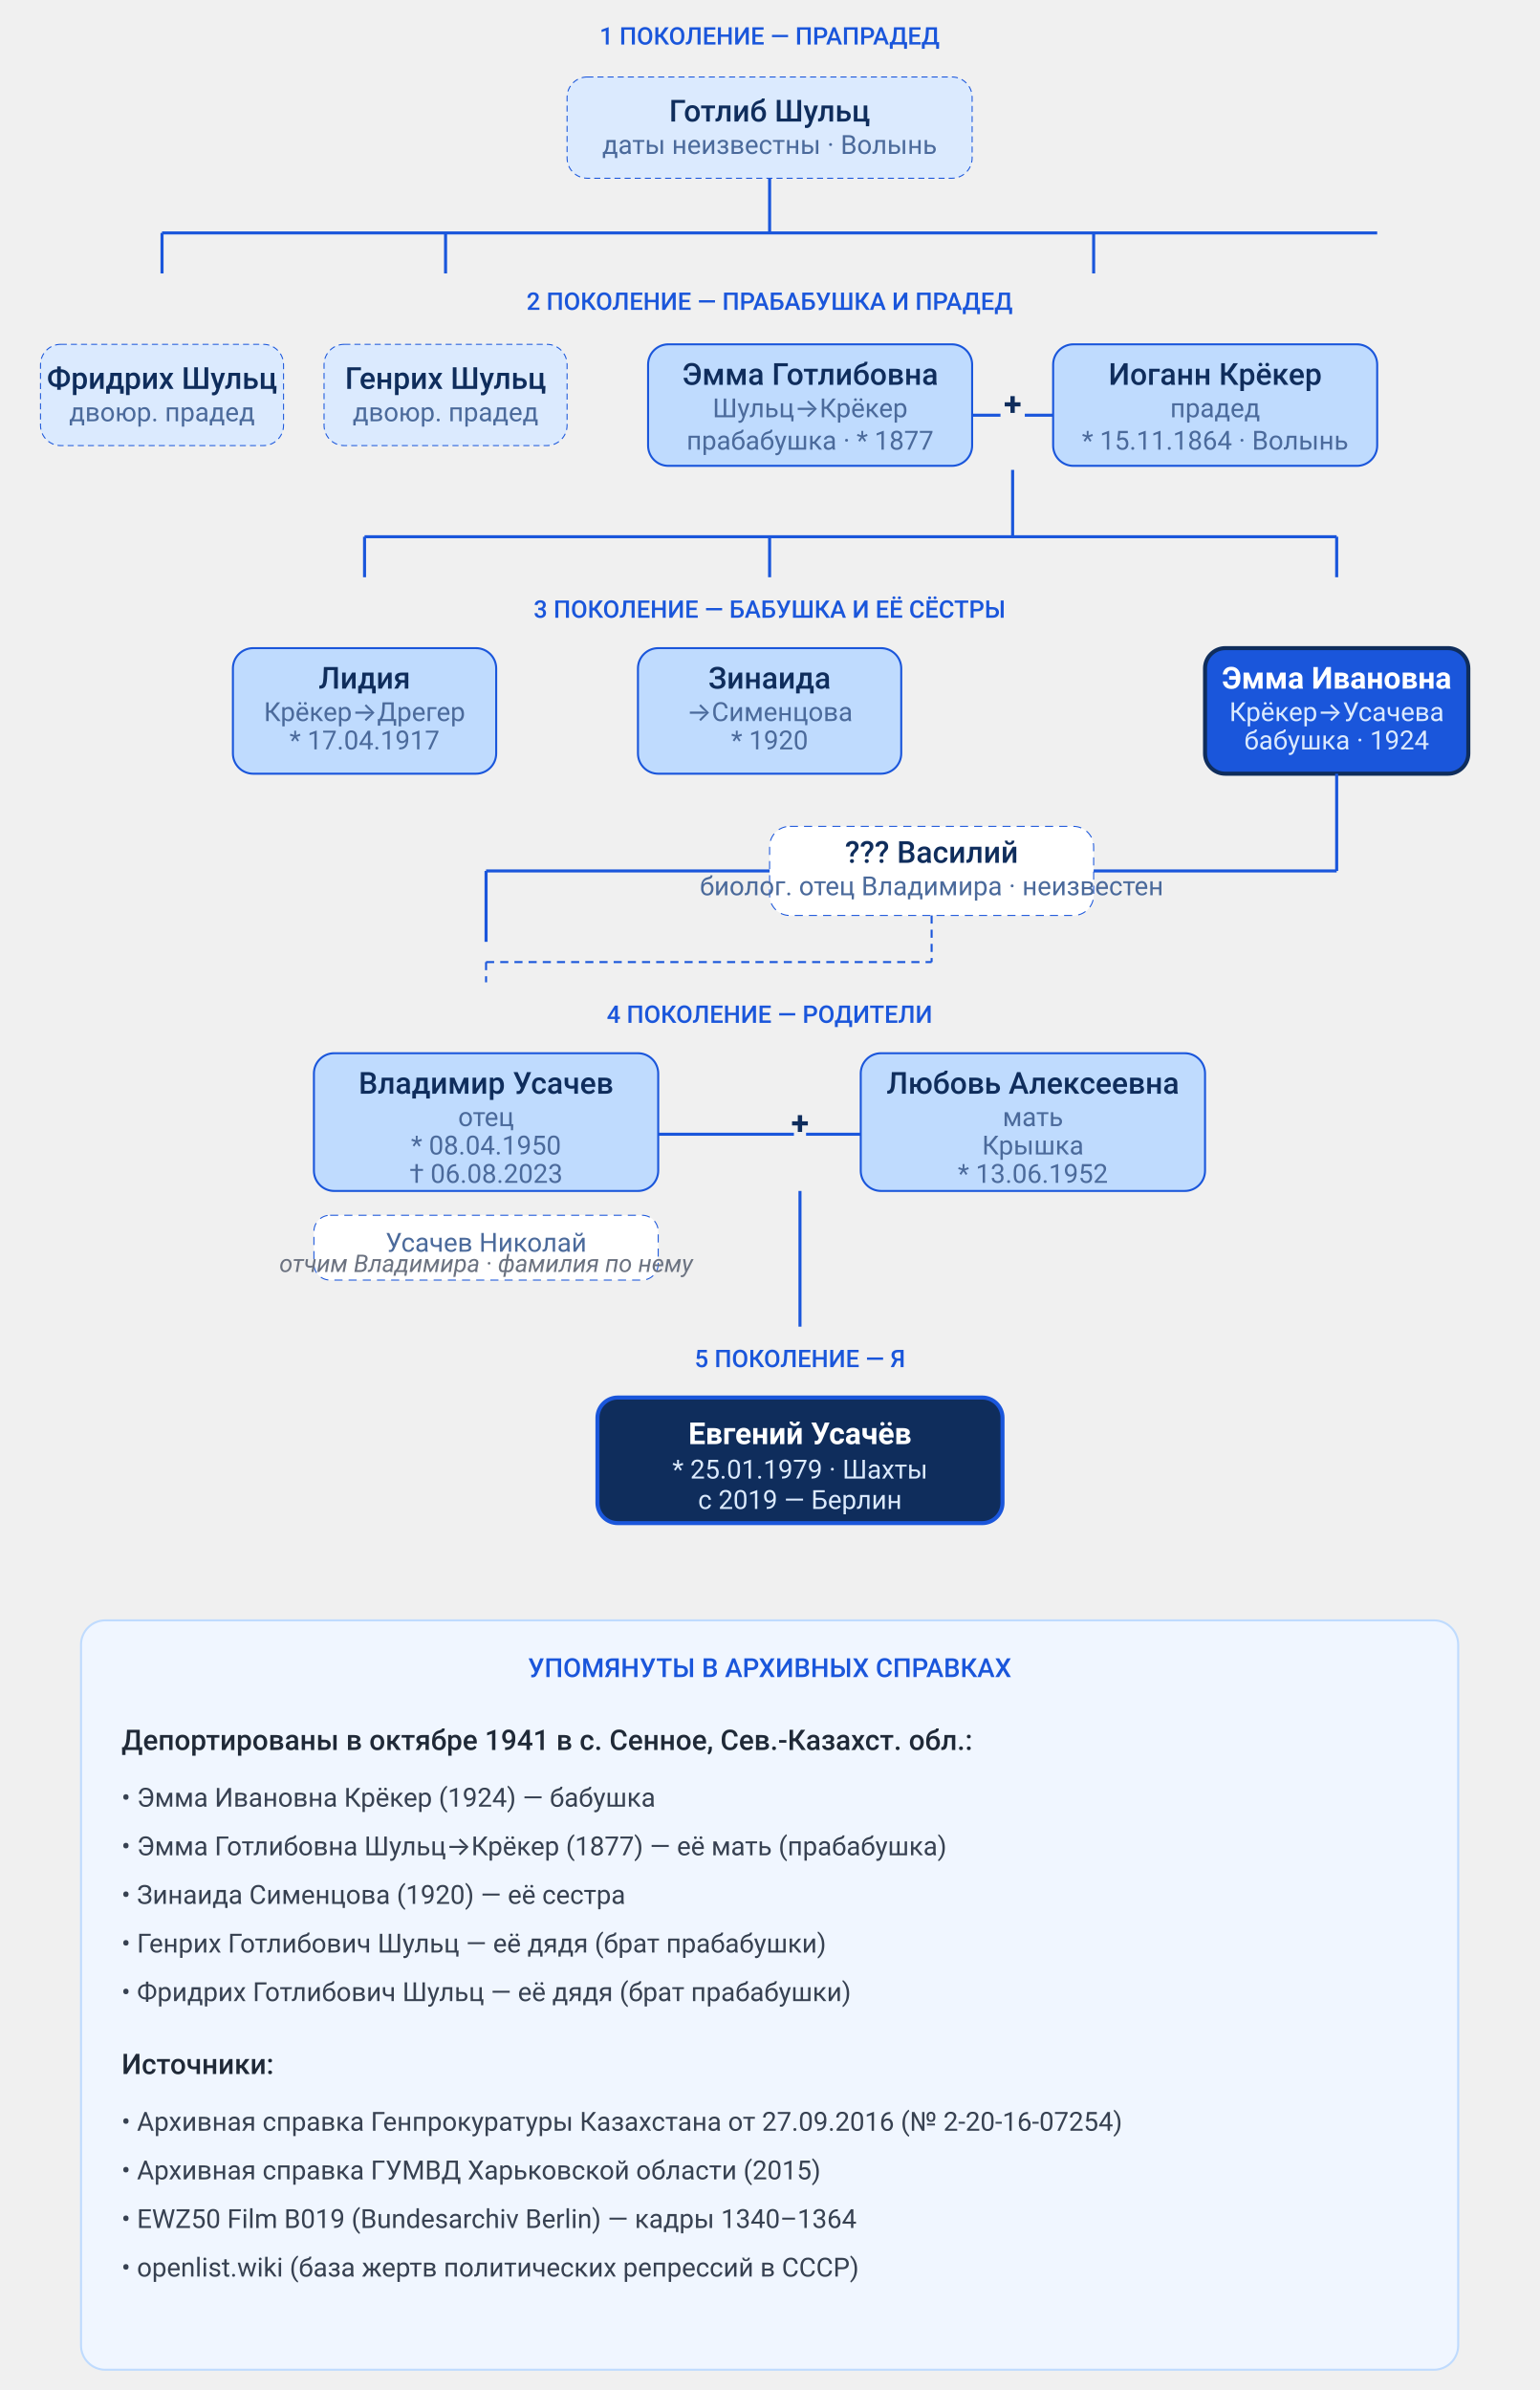
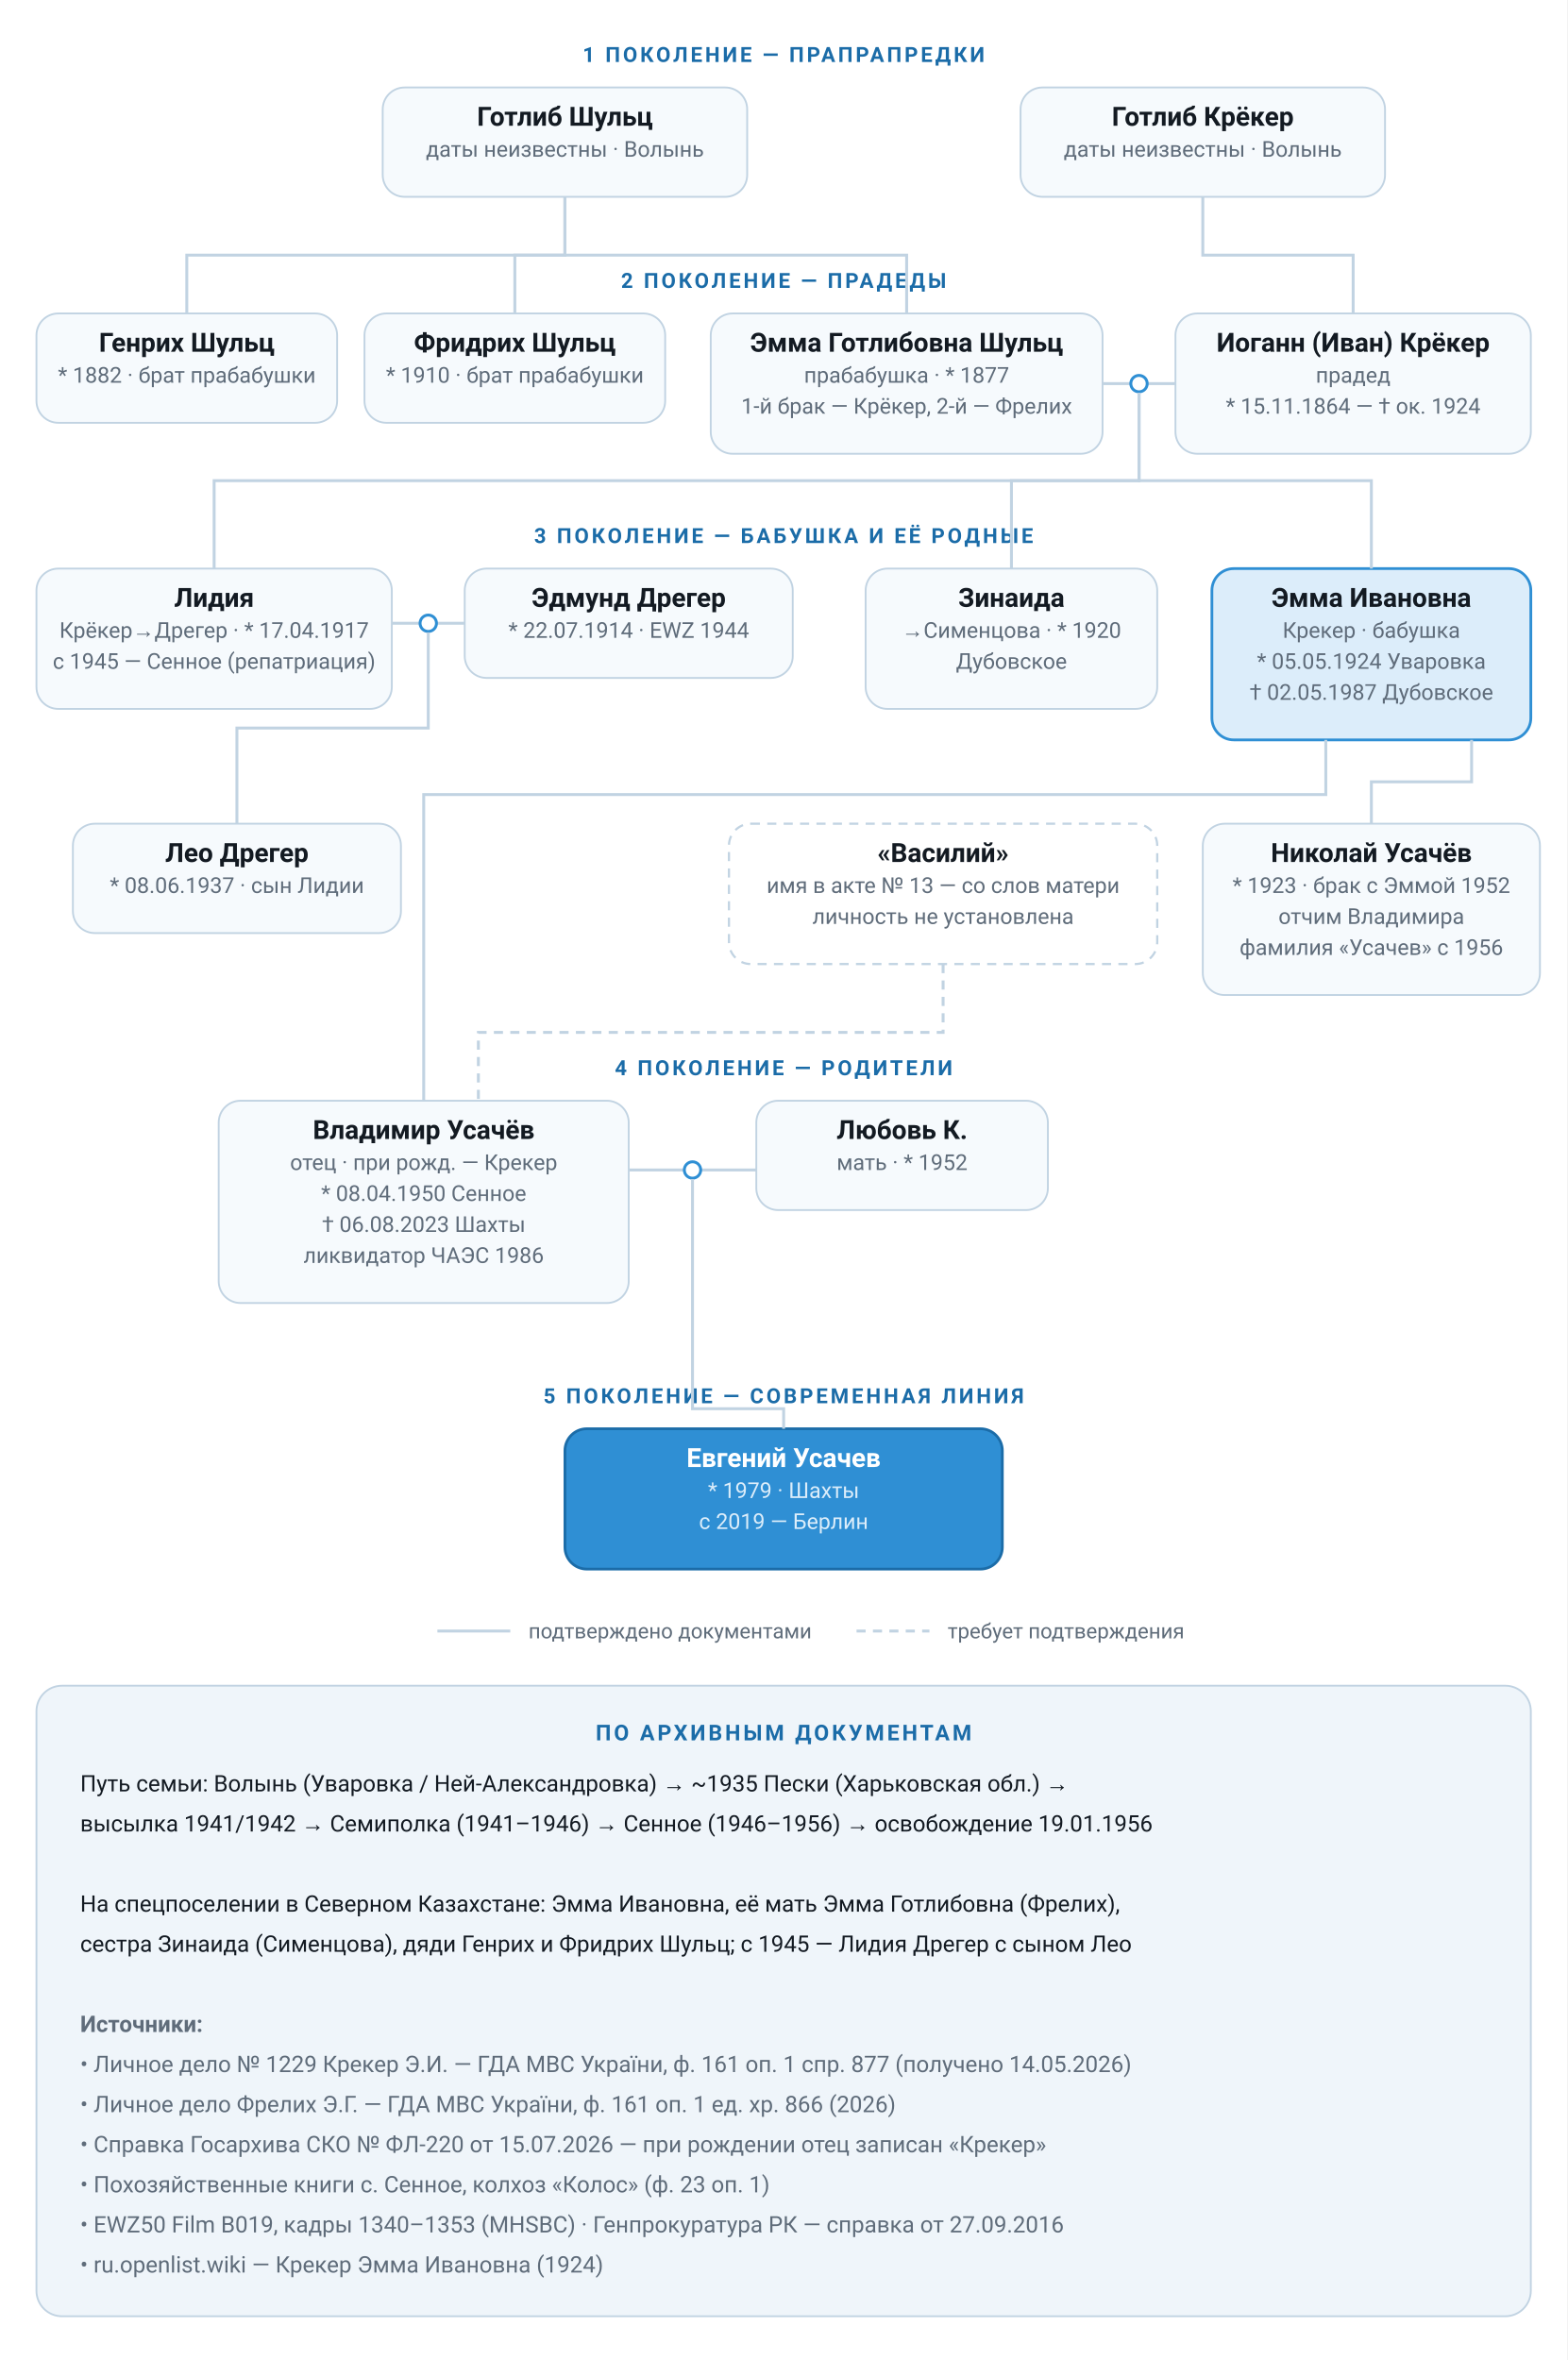
- <svg xmlns="http://www.w3.org/2000/svg" width="100%" viewBox="0 0 760 1180" role="img" font-family="-apple-system, BlinkMacSystemFont, &quot;Segoe UI&quot;, Roboto, sans-serif">
-   <style>
-   .lbl-gen { font-size: 12px; font-weight: 500; fill: #1a56db; text-anchor: middle; }
-   .name { font-size: 15px; font-weight: 500; fill: #0f2d5c; text-anchor: middle; }
-   .name-me { font-size: 15px; font-weight: 600; fill: #fff; text-anchor: middle; }
-   .name-grand { font-size: 15px; font-weight: 600; fill: #fff; text-anchor: middle; }
-   .meta { font-size: 13px; fill: #4b6a9b; text-anchor: middle; }
-   .meta-light { font-size: 13px; fill: #dbeafe; text-anchor: middle; }
-   .meta-grand { font-size: 13px; fill: #dbeafe; text-anchor: middle; }
-   .plus { font-size: 16px; font-weight: 600; fill: #0f2d5c; text-anchor: middle; }
-   .small-note { font-size: 12px; fill: #6b7280; text-anchor: middle; font-style: italic; }
-   .arch-title { font-size: 13px; font-weight: 500; fill: #1a56db; text-anchor: middle; }
-   .arch-text { font-size: 14px; fill: #1f2937; }
-   .arch-line { font-size: 13px; fill: #374151; }
-   .ancestor-box { fill: #dbeafe; stroke: #1a56db; stroke-width: 0.5; stroke-dasharray: 3,2; }
-   .person-box { fill: #bfdbfe; stroke: #1a56db; stroke-width: 1; }
-   .grand-box { fill: #1a56db; stroke: #0f2d5c; stroke-width: 2; }
-   .me-box { fill: #0f2d5c; stroke: #1a56db; stroke-width: 2; }
-   .unknown-box { fill: #fff; stroke: #1a56db; stroke-width: 0.5; stroke-dasharray: 4,3; }
-   .conn { stroke: #1a56db; stroke-width: 1.5; fill: none; }
-   .conn-dash { stroke: #1a56db; stroke-width: 1; fill: none; stroke-dasharray: 4,3; }
- </style>
-   <text x="380" y="22" class="lbl-gen">1 ПОКОЛЕНИЕ — ПРАПРАДЕД</text>
-   <rect x="280" y="38" width="200" height="50" rx="10" class="ancestor-box" />
-   <text x="380" y="60" class="name">Готлиб Шульц</text>
-   <text x="380" y="76" class="meta">даты неизвестны · Волынь</text>
-   <line x1="380" y1="88" x2="380" y2="115" class="conn" />
-   <line x1="80" y1="115" x2="680" y2="115" class="conn" />
-   <line x1="80" y1="115" x2="80" y2="135" class="conn" />
-   <line x1="220" y1="115" x2="220" y2="135" class="conn" />
-   <line x1="540" y1="115" x2="540" y2="135" class="conn" />
-   <text x="380" y="153" class="lbl-gen">2 ПОКОЛЕНИЕ — ПРАБАБУШКА И ПРАДЕД</text>
-   <rect x="20" y="170" width="120" height="50" rx="10" class="ancestor-box" />
-   <text x="80" y="192" class="name">Фридрих Шульц</text>
-   <text x="80" y="208" class="meta">двоюр. прадед</text>
-   <rect x="160" y="170" width="120" height="50" rx="10" class="ancestor-box" />
-   <text x="220" y="192" class="name">Генрих Шульц</text>
-   <text x="220" y="208" class="meta">двоюр. прадед</text>
-   <rect x="320" y="170" width="160" height="60" rx="10" class="person-box" />
-   <text x="400" y="190" class="name">Эмма Готлибовна</text>
-   <text x="400" y="206" class="meta">Шульц→Крёкер</text>
-   <text x="400" y="222" class="meta">прабабушка · * 1877</text>
-   <text x="500" y="205" class="plus">+</text>
-   <rect x="520" y="170" width="160" height="60" rx="10" class="person-box" />
-   <text x="600" y="190" class="name">Иоганн Крёкер</text>
-   <text x="600" y="206" class="meta">прадед</text>
-   <text x="600" y="222" class="meta">* 15.11.1864 · Волынь</text>
-   <line x1="480" y1="205" x2="494" y2="205" class="conn" />
-   <line x1="506" y1="205" x2="520" y2="205" class="conn" />
-   <line x1="500" y1="232" x2="500" y2="265" class="conn" />
-   <line x1="180" y1="265" x2="660" y2="265" class="conn" />
-   <line x1="180" y1="265" x2="180" y2="285" class="conn" />
-   <line x1="380" y1="265" x2="380" y2="285" class="conn" />
-   <line x1="660" y1="265" x2="660" y2="285" class="conn" />
-   <text x="380" y="305" class="lbl-gen">3 ПОКОЛЕНИЕ — БАБУШКА И ЕЁ СЁСТРЫ</text>
-   <rect x="115" y="320" width="130" height="62" rx="10" class="person-box" />
-   <text x="180" y="340" class="name">Лидия</text>
-   <text x="180" y="356" class="meta">Крёкер→Дрегер</text>
-   <text x="180" y="370" class="meta">* 17.04.1917</text>
-   <rect x="315" y="320" width="130" height="62" rx="10" class="person-box" />
-   <text x="380" y="340" class="name">Зинаида</text>
-   <text x="380" y="356" class="meta">→Сименцова</text>
-   <text x="380" y="370" class="meta">* 1920</text>
-   <rect x="595" y="320" width="130" height="62" rx="10" class="grand-box" />
-   <text x="660" y="340" class="name-grand">Эмма Ивановна</text>
-   <text x="660" y="356" class="meta-grand">Крёкер→Усачева</text>
-   <text x="660" y="370" class="meta-grand">бабушка · 1924</text>
-   <line x1="660" y1="382" x2="660" y2="430" class="conn" />
-   <line x1="240" y1="430" x2="660" y2="430" class="conn" />
-   <line x1="240" y1="430" x2="240" y2="465" class="conn" />
-   <rect x="380" y="408" width="160" height="44" rx="10" class="unknown-box" />
-   <text x="460" y="426" class="name">??? Василий</text>
-   <text x="460" y="442" class="meta">биолог. отец Владимира · неизвестен</text>
-   <line x1="460" y1="452" x2="460" y2="475" class="conn-dash" />
-   <line x1="240" y1="475" x2="460" y2="475" class="conn-dash" />
-   <line x1="240" y1="475" x2="240" y2="485" class="conn-dash" />
-   <text x="380" y="505" class="lbl-gen">4 ПОКОЛЕНИЕ — РОДИТЕЛИ</text>
-   <rect x="155" y="520" width="170" height="68" rx="10" class="person-box" />
-   <text x="240" y="540" class="name">Владимир Усачев</text>
-   <text x="240" y="556" class="meta">отец</text>
-   <text x="240" y="570" class="meta">* 08.04.1950</text>
-   <text x="240" y="584" class="meta">† 06.08.2023</text>
-   <text x="395" y="560" class="plus">+</text>
-   <rect x="425" y="520" width="170" height="68" rx="10" class="person-box" />
-   <text x="510" y="540" class="name">Любовь Алексеевна</text>
-   <text x="510" y="556" class="meta">мать</text>
-   <text x="510" y="570" class="meta">Крышка</text>
-   <text x="510" y="584" class="meta">* 13.06.1952</text>
-   <line x1="325" y1="560" x2="392" y2="560" class="conn" />
-   <line x1="398" y1="560" x2="425" y2="560" class="conn" />
-   <rect x="155" y="600" width="170" height="32" rx="8" class="unknown-box" />
-   <text x="240" y="618" class="meta">Усачев Николай</text>
-   <text x="240" y="628" class="small-note">отчим Владимира · фамилия по нему</text>
-   <line x1="395" y1="588" x2="395" y2="655" class="conn" />
-   <text x="395" y="675" class="lbl-gen">5 ПОКОЛЕНИЕ — Я</text>
-   <rect x="295" y="690" width="200" height="62" rx="10" class="me-box" />
-   <text x="395" y="713" class="name-me">Евгений Усачёв</text>
-   <text x="395" y="730" class="meta-light">* 25.01.1979 · Шахты</text>
-   <text x="395" y="745" class="meta-light">с 2019 — Берлин</text>
-   <rect x="40" y="800" width="680" height="370" rx="12" fill="#f0f6ff" stroke="#bfdbfe" stroke-width="1" />
-   <text x="380" y="828" class="arch-title">УПОМЯНУТЫ В АРХИВНЫХ СПРАВКАХ</text>
-   <text x="60" y="864" class="arch-text" font-weight="500">Депортированы в октябре 1941 в с. Сенное, Сев.-Казахст. обл.:</text>
-   <text x="60" y="892" class="arch-line">• Эмма Ивановна Крёкер (1924) — бабушка</text>
-   <text x="60" y="916" class="arch-line">• Эмма Готлибовна Шульц→Крёкер (1877) — её мать (прабабушка)</text>
-   <text x="60" y="940" class="arch-line">• Зинаида Сименцова (1920) — её сестра</text>
-   <text x="60" y="964" class="arch-line">• Генрих Готлибович Шульц — её дядя (брат прабабушки)</text>
-   <text x="60" y="988" class="arch-line">• Фридрих Готлибович Шульц — её дядя (брат прабабушки)</text>
-   <text x="60" y="1024" class="arch-text" font-weight="500">Источники:</text>
-   <text x="60" y="1052" class="arch-line">• Архивная справка Генпрокуратуры Казахстана от 27.09.2016 (№ 2-20-16-07254)</text>
-   <text x="60" y="1076" class="arch-line">• Архивная справка ГУМВД Харьковской области (2015)</text>
-   <text x="60" y="1100" class="arch-line">• EWZ50 Film B019 (Bundesarchiv Berlin) — кадры 1340–1364</text>
-   <text x="60" y="1124" class="arch-line">• openlist.wiki (база жертв политических репрессий в СССР)</text>
+ <svg xmlns="http://www.w3.org/2000/svg" width="100%" viewBox="0 0 860 1295" role="img" font-family="-apple-system, BlinkMacSystemFont, 'Segoe UI', Roboto, 'Helvetica Neue', Arial, sans-serif">
+   <rect x="0" y="0" width="860" height="1295" fill="#ffffff" />
+   <text x="430" y="34" text-anchor="middle" font-size="11.5" font-weight="700" letter-spacing="1.5" fill="#1b6ca8">1 ПОКОЛЕНИЕ — ПРАПРАПРЕДКИ</text>
+   <rect x="210" y="48" width="200" height="60" rx="12" fill="#f6fafd" stroke="#c1d3e2" stroke-width="1" />
+   <text x="310" y="69" text-anchor="middle" font-size="14.5" font-weight="600" fill="#131a22">Готлиб Шульц</text>
+   <text x="310" y="86" text-anchor="middle" font-size="12" fill="#5f6c7a">даты неизвестны · Волынь</text>
+   <rect x="560" y="48" width="200" height="60" rx="12" fill="#f6fafd" stroke="#c1d3e2" stroke-width="1" />
+   <text x="660" y="69" text-anchor="middle" font-size="14.5" font-weight="600" fill="#131a22">Готлиб Крёкер</text>
+   <text x="660" y="86" text-anchor="middle" font-size="12" fill="#5f6c7a">даты неизвестны · Волынь</text>
+   <text x="430" y="158" text-anchor="middle" font-size="11.5" font-weight="700" letter-spacing="1.5" fill="#1b6ca8">2 ПОКОЛЕНИЕ — ПРАДЕДЫ</text>
+   <rect x="20" y="172" width="165" height="60" rx="12" fill="#f6fafd" stroke="#c1d3e2" stroke-width="1" />
+   <text x="102.5" y="193" text-anchor="middle" font-size="14.5" font-weight="600" fill="#131a22">Генрих Шульц</text>
+   <text x="102.5" y="210" text-anchor="middle" font-size="12" fill="#5f6c7a">* 1882 · брат прабабушки</text>
+   <rect x="200" y="172" width="165" height="60" rx="12" fill="#f6fafd" stroke="#c1d3e2" stroke-width="1" />
+   <text x="282.5" y="193" text-anchor="middle" font-size="14.5" font-weight="600" fill="#131a22">Фридрих Шульц</text>
+   <text x="282.5" y="210" text-anchor="middle" font-size="12" fill="#5f6c7a">* 1910 · брат прабабушки</text>
+   <rect x="390" y="172" width="215" height="77" rx="12" fill="#f6fafd" stroke="#c1d3e2" stroke-width="1" />
+   <text x="497.5" y="193" text-anchor="middle" font-size="14.5" font-weight="600" fill="#131a22">Эмма Готлибовна Шульц</text>
+   <text x="497.5" y="210" text-anchor="middle" font-size="12" fill="#5f6c7a">прабабушка · * 1877</text>
+   <text x="497.5" y="227" text-anchor="middle" font-size="12" fill="#5f6c7a">1-й брак — Крёкер, 2-й — Фрелих</text>
+   <rect x="645" y="172" width="195" height="77" rx="12" fill="#f6fafd" stroke="#c1d3e2" stroke-width="1" />
+   <text x="742.5" y="193" text-anchor="middle" font-size="14.5" font-weight="600" fill="#131a22">Иоганн (Иван) Крёкер</text>
+   <text x="742.5" y="210" text-anchor="middle" font-size="12" fill="#5f6c7a">прадед</text>
+   <text x="742.5" y="227" text-anchor="middle" font-size="12" fill="#5f6c7a">* 15.11.1864 — † ок. 1924</text>
+   <path d="M 310 108 V 140 H 102.5 V 172" stroke="#c1d3e2" stroke-width="1.6" fill="none" />
+   <path d="M 310 108 V 140 H 282.5 V 172" stroke="#c1d3e2" stroke-width="1.6" fill="none" />
+   <path d="M 310 108 V 140 H 497.5 V 172" stroke="#c1d3e2" stroke-width="1.6" fill="none" />
+   <path d="M 660 108 V 140 H 742.5 V 172" stroke="#c1d3e2" stroke-width="1.6" fill="none" />
+   <path d="M 605 210.5 L 645 210.5" stroke="#c1d3e2" stroke-width="1.6" fill="none" />
+   <circle cx="625" cy="210.5" r="4.5" fill="#ffffff" stroke="#2f8fd4" stroke-width="1.6" />
+   <text x="430" y="298" text-anchor="middle" font-size="11.5" font-weight="700" letter-spacing="1.5" fill="#1b6ca8">3 ПОКОЛЕНИЕ — БАБУШКА И ЕЁ РОДНЫЕ</text>
+   <rect x="20" y="312" width="195" height="77" rx="12" fill="#f6fafd" stroke="#c1d3e2" stroke-width="1" />
+   <text x="117.5" y="333" text-anchor="middle" font-size="14.5" font-weight="600" fill="#131a22">Лидия</text>
+   <text x="117.5" y="350" text-anchor="middle" font-size="12" fill="#5f6c7a">Крёкер→Дрегер · * 17.04.1917</text>
+   <text x="117.5" y="367" text-anchor="middle" font-size="12" fill="#5f6c7a">с 1945 — Сенное (репатриация)</text>
+   <rect x="255" y="312" width="180" height="60" rx="12" fill="#f6fafd" stroke="#c1d3e2" stroke-width="1" />
+   <text x="345" y="333" text-anchor="middle" font-size="14.5" font-weight="600" fill="#131a22">Эдмунд Дрегер</text>
+   <text x="345" y="350" text-anchor="middle" font-size="12" fill="#5f6c7a">* 22.07.1914 · EWZ 1944</text>
+   <rect x="475" y="312" width="160" height="77" rx="12" fill="#f6fafd" stroke="#c1d3e2" stroke-width="1" />
+   <text x="555" y="333" text-anchor="middle" font-size="14.5" font-weight="600" fill="#131a22">Зинаида</text>
+   <text x="555" y="350" text-anchor="middle" font-size="12" fill="#5f6c7a">→Сименцова · * 1920</text>
+   <text x="555" y="367" text-anchor="middle" font-size="12" fill="#5f6c7a">Дубовское</text>
+   <rect x="665" y="312" width="175" height="94" rx="12" fill="#dcedfa" stroke="#2f8fd4" stroke-width="1.5" />
+   <text x="752.5" y="333" text-anchor="middle" font-size="14.5" font-weight="600" fill="#131a22">Эмма Ивановна</text>
+   <text x="752.5" y="350" text-anchor="middle" font-size="12" fill="#5f6c7a">Крекер · бабушка</text>
+   <text x="752.5" y="367" text-anchor="middle" font-size="12" fill="#5f6c7a">* 05.05.1924 Уваровка</text>
+   <text x="752.5" y="384" text-anchor="middle" font-size="12" fill="#5f6c7a">† 02.05.1987 Дубовское</text>
+   <path d="M 625 215.5 V 263.75 H 117.5 V 312" stroke="#c1d3e2" stroke-width="1.6" fill="none" />
+   <path d="M 625 215.5 V 263.75 H 555 V 312" stroke="#c1d3e2" stroke-width="1.6" fill="none" />
+   <path d="M 625 215.5 V 263.75 H 752.5 V 312" stroke="#c1d3e2" stroke-width="1.6" fill="none" />
+   <path d="M 215 342 L 255 342" stroke="#c1d3e2" stroke-width="1.6" fill="none" />
+   <circle cx="235" cy="342" r="4.5" fill="#ffffff" stroke="#2f8fd4" stroke-width="1.6" />
+   <rect x="40" y="452" width="180" height="60" rx="12" fill="#f6fafd" stroke="#c1d3e2" stroke-width="1" />
+   <text x="130" y="473" text-anchor="middle" font-size="14.5" font-weight="600" fill="#131a22">Лео Дрегер</text>
+   <text x="130" y="490" text-anchor="middle" font-size="12" fill="#5f6c7a">* 08.06.1937 · сын Лидии</text>
+   <path d="M 235 347 V 399.5 H 130 V 452" stroke="#c1d3e2" stroke-width="1.6" fill="none" />
+   <rect x="400" y="452" width="235" height="77" rx="12" fill="#ffffff" stroke="#c1d3e2" stroke-width="1.2" stroke-dasharray="5,4" />
+   <text x="517.5" y="473" text-anchor="middle" font-size="14.5" font-weight="600" fill="#131a22">«Василий»</text>
+   <text x="517.5" y="490" text-anchor="middle" font-size="12" fill="#5f6c7a">имя в акте № 13 — со слов матери</text>
+   <text x="517.5" y="507" text-anchor="middle" font-size="12" fill="#5f6c7a">личность не установлена</text>
+   <rect x="660" y="452" width="185" height="94" rx="12" fill="#f6fafd" stroke="#c1d3e2" stroke-width="1" />
+   <text x="752.5" y="473" text-anchor="middle" font-size="14.5" font-weight="600" fill="#131a22">Николай Усачёв</text>
+   <text x="752.5" y="490" text-anchor="middle" font-size="12" fill="#5f6c7a">* 1923 · брак с Эммой 1952</text>
+   <text x="752.5" y="507" text-anchor="middle" font-size="12" fill="#5f6c7a">отчим Владимира</text>
+   <text x="752.5" y="524" text-anchor="middle" font-size="12" fill="#5f6c7a">фамилия «Усачев» с 1956</text>
+   <path d="M 807.5 406 V 429 H 752.5 V 452" stroke="#c1d3e2" stroke-width="1.6" fill="none" />
+   <text x="430" y="590" text-anchor="middle" font-size="11.5" font-weight="700" letter-spacing="1.5" fill="#1b6ca8">4 ПОКОЛЕНИЕ — РОДИТЕЛИ</text>
+   <rect x="120" y="604" width="225" height="111" rx="12" fill="#f6fafd" stroke="#c1d3e2" stroke-width="1" />
+   <text x="232.5" y="625" text-anchor="middle" font-size="14.5" font-weight="600" fill="#131a22">Владимир Усачёв</text>
+   <text x="232.5" y="642" text-anchor="middle" font-size="12" fill="#5f6c7a">отец · при рожд. — Крекер</text>
+   <text x="232.5" y="659" text-anchor="middle" font-size="12" fill="#5f6c7a">* 08.04.1950 Сенное</text>
+   <text x="232.5" y="676" text-anchor="middle" font-size="12" fill="#5f6c7a">† 06.08.2023 Шахты</text>
+   <text x="232.5" y="693" text-anchor="middle" font-size="12" fill="#5f6c7a">ликвидатор ЧАЭС 1986</text>
+   <rect x="415" y="604" width="160" height="60" rx="12" fill="#f6fafd" stroke="#c1d3e2" stroke-width="1" />
+   <text x="495" y="625" text-anchor="middle" font-size="14.5" font-weight="600" fill="#131a22">Любовь К.</text>
+   <text x="495" y="642" text-anchor="middle" font-size="12" fill="#5f6c7a">мать · * 1952</text>
+   <path d="M 727.5 406 V 436 H 232.5 V 604" stroke="#c1d3e2" stroke-width="1.6" fill="none" />
+   <path d="M 517.5 529 V 566.5 H 262.5 V 604" stroke="#c1d3e2" stroke-width="1.6" fill="none" stroke-dasharray="5,4" />
+   <path d="M 345 642 L 415 642" stroke="#c1d3e2" stroke-width="1.6" fill="none" />
+   <circle cx="380" cy="642" r="4.5" fill="#ffffff" stroke="#2f8fd4" stroke-width="1.6" />
+   <text x="430" y="770" text-anchor="middle" font-size="11.5" font-weight="700" letter-spacing="1.5" fill="#1b6ca8">5 ПОКОЛЕНИЕ — СОВРЕМЕННАЯ ЛИНИЯ</text>
+   <rect x="310" y="784" width="240" height="77" rx="12" fill="#2f8fd4" stroke="#1b6ca8" stroke-width="1.5" />
+   <text x="430" y="805" text-anchor="middle" font-size="14.5" font-weight="600" fill="#ffffff">Евгений Усачев</text>
+   <text x="430" y="822" text-anchor="middle" font-size="12" fill="#dcedfa">* 1979 · Шахты</text>
+   <text x="430" y="839" text-anchor="middle" font-size="12" fill="#dcedfa">с 2019 — Берлин</text>
+   <path d="M 380 647 L 380 762" stroke="#c1d3e2" stroke-width="1.6" fill="none" />
+   <path d="M 380 762 V 773 H 430 V 784" stroke="#c1d3e2" stroke-width="1.6" fill="none" />
+   <line x1="240" y1="895" x2="280" y2="895" stroke="#c1d3e2" stroke-width="1.6" />
+   <text x="290" y="899" font-size="11.5" fill="#5f6c7a">подтверждено документами</text>
+   <line x1="470" y1="895" x2="510" y2="895" stroke="#c1d3e2" stroke-width="1.6" stroke-dasharray="5,4" />
+   <text x="520" y="899" font-size="11.5" fill="#5f6c7a">требует подтверждения</text>
+   <rect x="20" y="925" width="820" height="346" rx="14" fill="#eff5fa" stroke="#c1d3e2" stroke-width="1" />
+   <text x="430" y="955" text-anchor="middle" font-size="12" font-weight="700" letter-spacing="1.5" fill="#1b6ca8">ПО АРХИВНЫМ ДОКУМЕНТАМ</text>
+   <text x="44" y="983" font-size="12.5" fill="#131a22">Путь семьи: Волынь (Уваровка / Ней-Александровка) → ~1935 Пески (Харьковская обл.) →</text>
+   <text x="44" y="1005" font-size="12.5" fill="#131a22">высылка 1941/1942 → Семиполка (1941–1946) → Сенное (1946–1956) → освобождение 19.01.1956</text>
+   <text x="44" y="1049" font-size="12.5" fill="#131a22">На спецпоселении в Северном Казахстане: Эмма Ивановна, её мать Эмма Готлибовна (Фрелих),</text>
+   <text x="44" y="1071" font-size="12.5" fill="#131a22">сестра Зинаида (Сименцова), дяди Генрих и Фридрих Шульц; с 1945 — Лидия Дрегер с сыном Лео</text>
+   <text x="44" y="1115" font-size="12.5" font-weight="600" fill="#5f6c7a">Источники:</text>
+   <text x="44" y="1137" font-size="12.5" fill="#5f6c7a">• Личное дело № 1229 Крекер Э.И. — ГДА МВС України, ф. 161 оп. 1 спр. 877 (получено 14.05.2026)</text>
+   <text x="44" y="1159" font-size="12.5" fill="#5f6c7a">• Личное дело Фрелих Э.Г. — ГДА МВС України, ф. 161 оп. 1 ед. хр. 866 (2026)</text>
+   <text x="44" y="1181" font-size="12.5" fill="#5f6c7a">• Справка Госархива СКО № ФЛ-220 от 15.07.2026 — при рождении отец записан «Крекер»</text>
+   <text x="44" y="1203" font-size="12.5" fill="#5f6c7a">• Похозяйственные книги с. Сенное, колхоз «Колос» (ф. 23 оп. 1)</text>
+   <text x="44" y="1225" font-size="12.5" fill="#5f6c7a">• EWZ50 Film B019, кадры 1340–1353 (MHSBC) · Генпрокуратура РК — справка от 27.09.2016</text>
+   <text x="44" y="1247" font-size="12.5" fill="#5f6c7a">• ru.openlist.wiki — Крекер Эмма Ивановна (1924)</text>
</svg>
